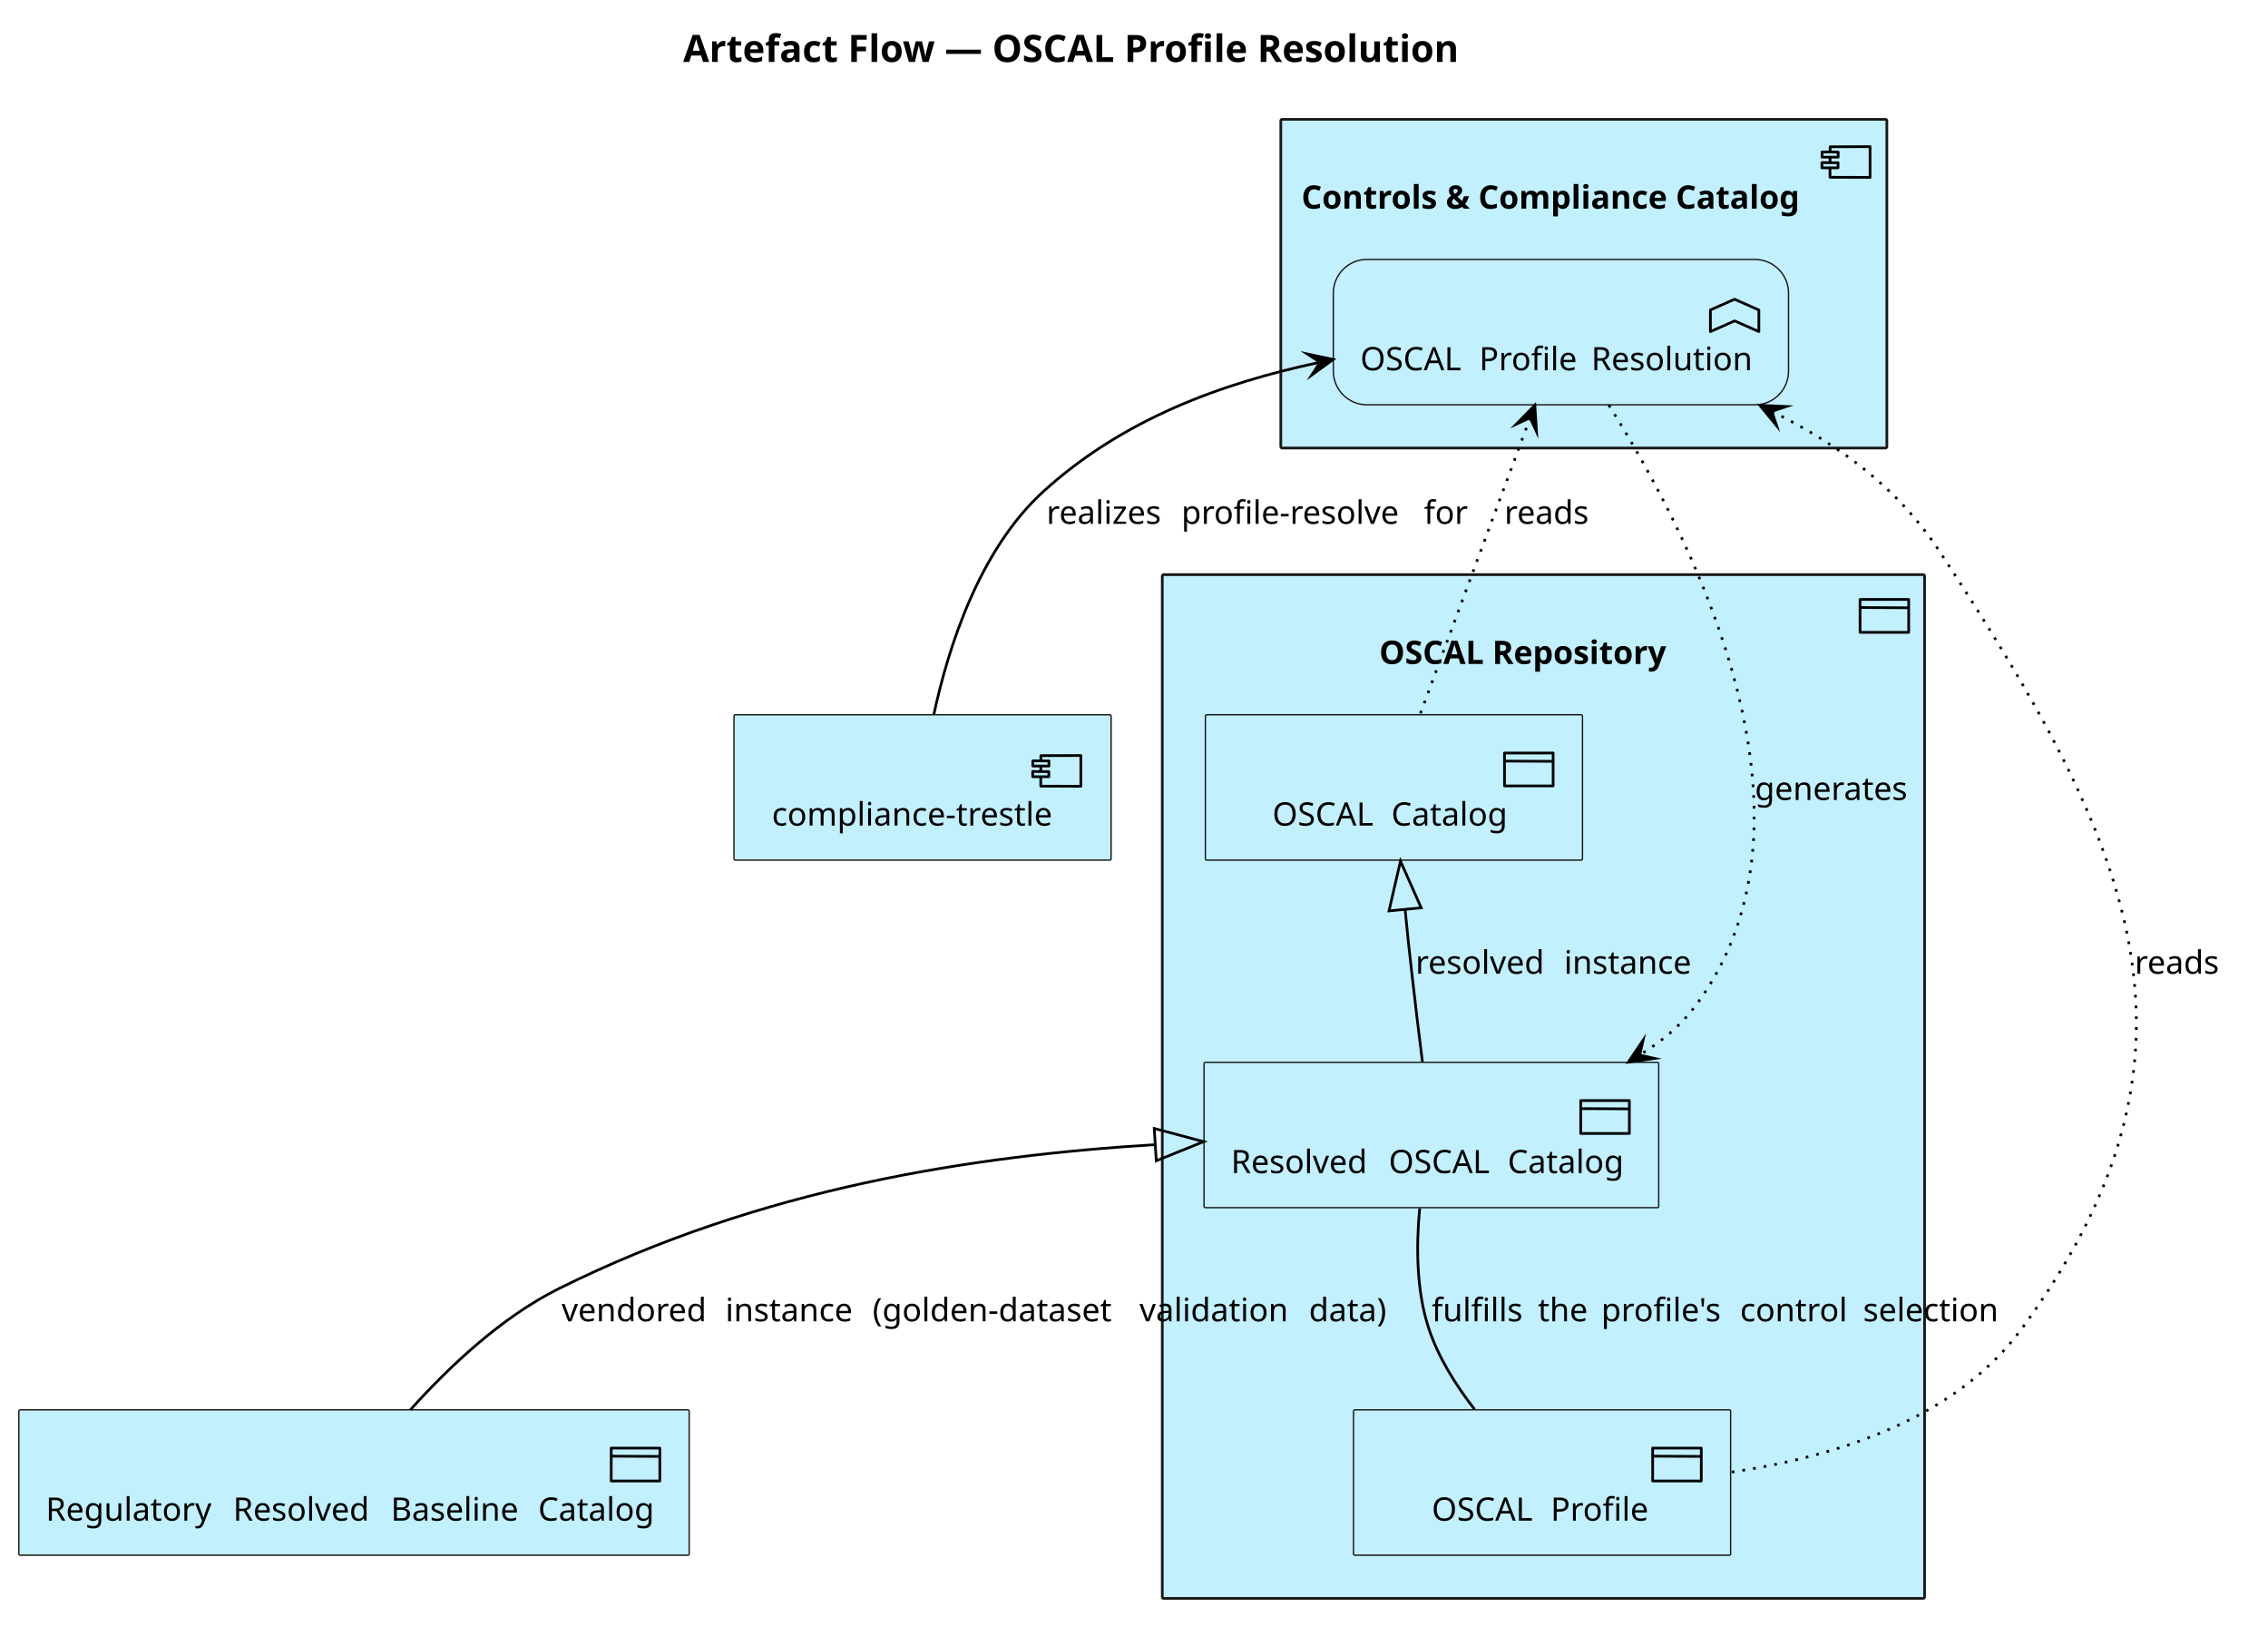
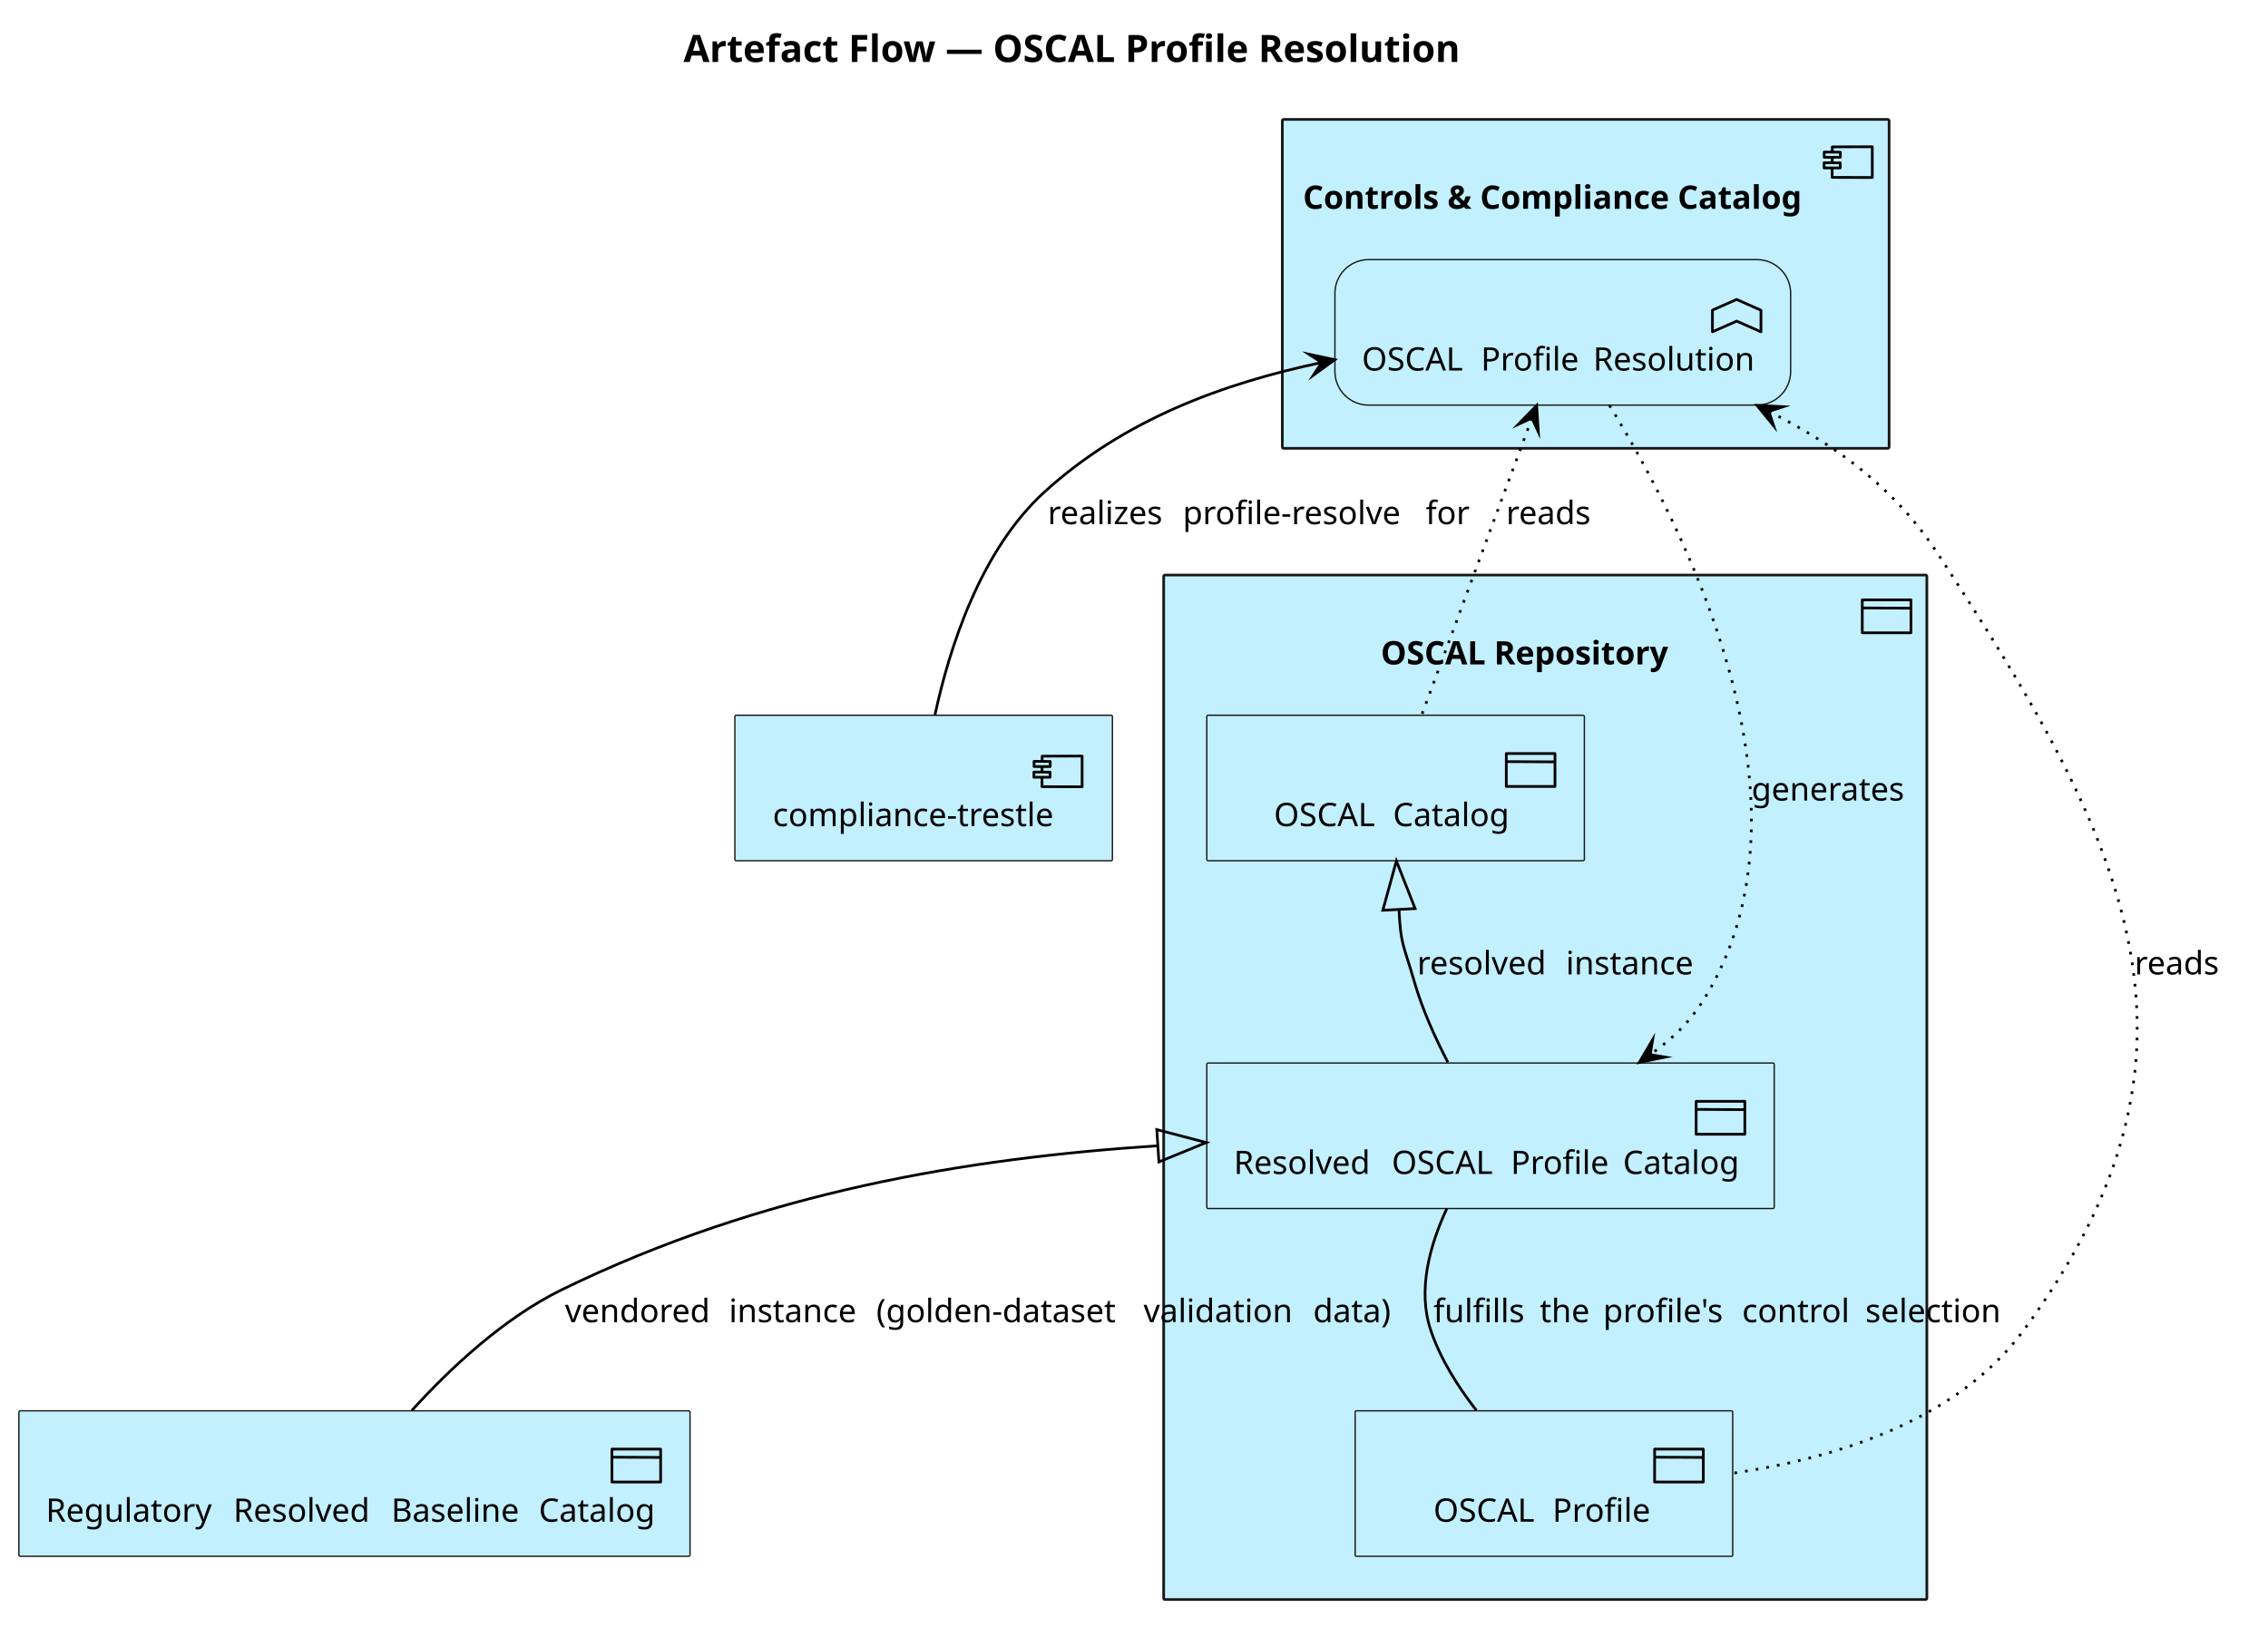
- <svg xmlns="http://www.w3.org/2000/svg" version="1.1" data-diagram-type="DESCRIPTION" style="width:842px;height:607px;background:#FFFFFF;" width="842px" height="607px" viewBox="0 0 842 607" zoomAndPan="magnify" preserveAspectRatio="none" contentStyleType="text/css">
+ <svg xmlns="http://www.w3.org/2000/svg" version="1.1" data-diagram-type="DESCRIPTION" style="width:841px;height:607px;background:#FFFFFF;" width="841px" height="607px" viewBox="0 0 841 607" zoomAndPan="magnify" preserveAspectRatio="none" contentStyleType="text/css">
  <defs />
  <g font-family="sans-serif" lengthAdjust="spacing">
    <g class="title" data-source-line="3">
-       <text x="253.625" y="22.995" fill="#000" font-size="14" textLength="327.79" font-weight="700">Artefact Flow — OSCAL Profile Resolution</text>
+       <text x="253.45" y="22.995" fill="#000" font-size="14" textLength="327.79" font-weight="700">Artefact Flow — OSCAL Profile Resolution</text>
    </g>
    <g class="cluster" data-qualified-name="e_ide4bef3733af65a" id="ent0001" data-source-line="167">
      <rect x="475.5" y="44.297" width="225" height="122" fill="#C2F0FF" style="stroke:#181818;stroke-width:1;" rx="0.5" ry="0.5" />
      <path d="M694.26,53.936 L679.434,53.983 A0.5,0.5 0 0 0 678.934,54.483 L678.934,55.92 L676.446,55.901 A0.5,0.5 0 0 0 675.942,56.401 L675.942,58.336 A0.5,0.5 0 0 0 676.442,58.836 L678.922,58.836 L678.899,59.879 L676.399,59.859 A0.5,0.5 0 0 0 675.895,60.36 L675.895,62.295 A0.5,0.5 0 0 0 676.395,62.795 L678.887,62.795 L678.887,65.797 A0.5,0.5 0 0 0 679.388,66.297 L694.261,66.344 A0.5,0.5 0 0 0 694.762,65.844 L694.762,54.436 A0.5,0.5 0 0 0 694.261,53.936 M693.762,54.938 L693.762,65.342 L679.887,65.299 L679.887,62.795 L682.381,62.795 A0.5,0.5 0 0 0 682.881,62.295 L682.881,60.407 A0.5,0.5 0 0 0 682.385,59.907 L679.899,59.887 L679.922,58.836 L682.428,58.836 A0.5,0.5 0 0 0 682.928,58.336 L682.928,56.447 A0.5,0.5 0 0 0 682.432,55.948 L679.934,55.928 L679.934,54.981 M676.942,56.905 L681.928,56.943 L681.928,57.836 L676.942,57.836 M676.895,60.864 L681.881,60.903 L681.881,61.795 L676.895,61.795" fill="#000" />
      <text x="483.152" y="77.436" fill="#000" font-size="12" textLength="209.695" font-weight="700" font-family="Verdana">Controls &amp; Compliance Catalog</text>
    </g>
    <g class="cluster" data-qualified-name="e_idb18c37abc9ff51" id="ent0003" data-source-line="195">
      <rect x="431.5" y="213.297" width="283" height="380" fill="#C2F0FF" style="stroke:#181818;stroke-width:1;" rx="0.5" ry="0.5" />
      <path d="M690.55,222.007 A0.5,0.5 0 0 0 690.05,222.507 L690.05,234.715 A0.5,0.5 0 0 0 690.55,235.214 L708.603,235.214 A0.5,0.5 0 0 0 709.103,234.715 L709.103,222.507 A0.5,0.5 0 0 0 708.603,222.007 M691.05,223.007 L708.103,223.007 L708.103,225.092 L691.05,225.003 M691.05,226.003 L708.103,226.092 L708.103,234.214 L691.05,234.214" fill="#000" />
      <text x="512.024" y="246.436" fill="#000" font-size="12" textLength="121.951" font-weight="700" font-family="Verdana">OSCAL Repository</text>
    </g>
    <g class="entity" data-qualified-name="e_ide4bef3733af65a.e_id9395f0bc80c955" id="ent0002" data-source-line="176">
      <rect x="495" y="96.297" width="168.992" height="53.969" fill="#C2F0FF" style="stroke:#181818;stroke-width:0.5;" rx="12.5" ry="12.5" />
      <path d="M643.751,110.617 L634.788,114.586 A0.5,0.5 0 0 0 634.491,115.043 L634.491,123.08 A0.5,0.5 0 0 0 635.193,123.537 L643.987,119.658 L652.78,123.537 A0.5,0.5 0 0 0 653.484,123.08 L653.484,115.076 A0.5,0.5 0 0 0 653.185,114.619 L644.157,110.617 A0.5,0.5 0 0 0 643.751,110.617 M643.954,111.621 L652.484,115.4 L652.484,122.314 L644.189,118.654 A0.5,0.5 0 0 0 643.784,118.654 L635.491,122.314 L635.491,115.369" fill="#000" />
      <text x="505" y="137.436" fill="#000" font-size="12" textLength="40.336" font-family="Verdana">OSCAL</text>
      <text x="545.336" y="137.436" fill="#000" font-size="12" font-family="Verdana"> </text>
      <text x="549.15" y="137.436" fill="#000" font-size="12" textLength="37.787" font-family="Verdana">Profile</text>
      <text x="586.938" y="137.436" fill="#000" font-size="12" font-family="Verdana"> </text>
      <text x="590.752" y="137.436" fill="#000" font-size="12" textLength="63.24" font-family="Verdana">Resolution</text>
    </g>
    <g class="entity" data-qualified-name="e_idb18c37abc9ff51.e_idddf65887d53f57" id="ent0004" data-source-line="195">
      <rect x="447.5" y="265.297" width="140" height="53.969" fill="#C2F0FF" style="stroke:#181818;stroke-width:0.5;" rx="0.5" ry="0.5" />
      <path d="M558.55,279.007 A0.5,0.5 0 0 0 558.05,279.507 L558.05,291.715 A0.5,0.5 0 0 0 558.55,292.214 L576.603,292.214 A0.5,0.5 0 0 0 577.103,291.715 L577.103,279.507 A0.5,0.5 0 0 0 576.603,279.007 M559.05,280.007 L576.103,280.007 L576.103,282.092 L559.05,282.003 M559.05,283.003 L576.103,283.092 L576.103,291.214 L559.05,291.214" fill="#000" />
      <text x="472.383" y="306.436" fill="#000" font-size="12" textLength="40.336" font-family="Verdana">OSCAL</text>
      <text x="512.719" y="306.436" fill="#000" font-size="12" font-family="Verdana"> </text>
      <text x="516.533" y="306.436" fill="#000" font-size="12" textLength="46.084" font-family="Verdana">Catalog</text>
    </g>
    <g class="entity" data-qualified-name="e_idb18c37abc9ff51.e_id9659a679544058" id="ent0005" data-source-line="195">
      <rect x="502.5" y="523.297" width="140" height="53.969" fill="#C2F0FF" style="stroke:#181818;stroke-width:0.5;" rx="0.5" ry="0.5" />
      <path d="M613.55,537.007 A0.5,0.5 0 0 0 613.05,537.507 L613.05,549.715 A0.5,0.5 0 0 0 613.55,550.214 L631.603,550.214 A0.5,0.5 0 0 0 632.103,549.715 L632.103,537.507 A0.5,0.5 0 0 0 631.603,537.007 M614.05,538.007 L631.103,538.007 L631.103,540.092 L614.05,540.003 M614.05,541.003 L631.103,541.092 L631.103,549.214 L614.05,549.214" fill="#000" />
      <text x="531.531" y="564.436" fill="#000" font-size="12" textLength="40.336" font-family="Verdana">OSCAL</text>
      <text x="571.867" y="564.436" fill="#000" font-size="12" font-family="Verdana"> </text>
      <text x="575.682" y="564.436" fill="#000" font-size="12" textLength="37.787" font-family="Verdana">Profile</text>
    </g>
    <g class="entity" data-qualified-name="e_idb18c37abc9ff51.e_id0bcf03d5bb0d58" id="ent0006" data-source-line="195">
-       <rect x="447" y="394.297" width="168.799" height="53.969" fill="#C2F0FF" style="stroke:#181818;stroke-width:0.5;" rx="0.5" ry="0.5" />
-       <path d="M586.849,408.007 A0.5,0.5 0 0 0 586.349,408.507 L586.349,420.715 A0.5,0.5 0 0 0 586.849,421.214 L604.902,421.214 A0.5,0.5 0 0 0 605.402,420.715 L605.402,408.507 A0.5,0.5 0 0 0 604.902,408.007 M587.349,409.007 L604.402,409.007 L604.402,411.092 L587.349,411.003 M587.349,412.003 L604.402,412.092 L604.402,420.214 L587.349,420.214" fill="#000" />
-       <text x="457" y="435.436" fill="#000" font-size="12" textLength="54.75" font-family="Verdana">Resolved</text>
-       <text x="511.75" y="435.436" fill="#000" font-size="12" font-family="Verdana"> </text>
-       <text x="515.564" y="435.436" fill="#000" font-size="12" textLength="40.336" font-family="Verdana">OSCAL</text>
-       <text x="555.9" y="435.436" fill="#000" font-size="12" font-family="Verdana"> </text>
-       <text x="559.715" y="435.436" fill="#000" font-size="12" textLength="46.084" font-family="Verdana">Catalog</text>
+       <rect x="447.5" y="394.297" width="210.4" height="53.969" fill="#C2F0FF" style="stroke:#181818;stroke-width:0.5;" rx="0.5" ry="0.5" />
+       <path d="M628.95,408.007 A0.5,0.5 0 0 0 628.45,408.507 L628.45,420.715 A0.5,0.5 0 0 0 628.95,421.214 L647.003,421.214 A0.5,0.5 0 0 0 647.504,420.715 L647.504,408.507 A0.5,0.5 0 0 0 647.003,408.007 M629.45,409.007 L646.503,409.007 L646.503,411.092 L629.45,411.003 M629.45,412.003 L646.503,412.092 L646.503,420.214 L629.45,420.214" fill="#000" />
+       <text x="457.5" y="435.436" fill="#000" font-size="12" textLength="54.75" font-family="Verdana">Resolved</text>
+       <text x="512.25" y="435.436" fill="#000" font-size="12" font-family="Verdana"> </text>
+       <text x="516.064" y="435.436" fill="#000" font-size="12" textLength="40.336" font-family="Verdana">OSCAL</text>
+       <text x="556.4" y="435.436" fill="#000" font-size="12" font-family="Verdana"> </text>
+       <text x="560.215" y="435.436" fill="#000" font-size="12" textLength="37.787" font-family="Verdana">Profile</text>
+       <text x="598.002" y="435.436" fill="#000" font-size="12" font-family="Verdana"> </text>
+       <text x="601.816" y="435.436" fill="#000" font-size="12" textLength="46.084" font-family="Verdana">Catalog</text>
    </g>
    <g class="entity" data-qualified-name="e_id0aed952692a556" id="ent0007" data-source-line="167">
      <rect x="272.5" y="265.297" width="140" height="53.969" fill="#C2F0FF" style="stroke:#181818;stroke-width:0.5;" rx="0.5" ry="0.5" />
      <path d="M401.26,279.936 L386.434,279.983 A0.5,0.5 0 0 0 385.934,280.483 L385.934,281.92 L383.446,281.901 A0.5,0.5 0 0 0 382.942,282.401 L382.942,284.336 A0.5,0.5 0 0 0 383.442,284.836 L385.922,284.836 L385.899,285.879 L383.399,285.859 A0.5,0.5 0 0 0 382.895,286.36 L382.895,288.295 A0.5,0.5 0 0 0 383.395,288.795 L385.887,288.795 L385.887,291.797 A0.5,0.5 0 0 0 386.388,292.297 L401.261,292.344 A0.5,0.5 0 0 0 401.762,291.844 L401.762,280.436 A0.5,0.5 0 0 0 401.261,279.936 M400.762,280.938 L400.762,291.342 L386.887,291.299 L386.887,288.795 L389.381,288.795 A0.5,0.5 0 0 0 389.881,288.295 L389.881,286.407 A0.5,0.5 0 0 0 389.385,285.907 L386.899,285.887 L386.922,284.836 L389.428,284.836 A0.5,0.5 0 0 0 389.928,284.336 L389.928,282.447 A0.5,0.5 0 0 0 389.432,281.948 L386.934,281.928 L386.934,280.981 M383.942,282.905 L388.928,282.943 L388.928,283.836 L383.942,283.836 M383.895,286.864 L388.881,286.903 L388.881,287.795 L383.895,287.795" fill="#000" />
      <text x="286.561" y="306.436" fill="#000" font-size="12" textLength="111.879" font-family="Verdana">compliance-trestle</text>
    </g>
    <g class="entity" data-qualified-name="e_ide0d2eafd1b6957" id="ent0008" data-source-line="195">
      <rect x="7" y="523.297" width="248.867" height="53.969" fill="#C2F0FF" style="stroke:#181818;stroke-width:0.5;" rx="0.5" ry="0.5" />
      <path d="M226.917,537.007 A0.5,0.5 0 0 0 226.417,537.507 L226.417,549.715 A0.5,0.5 0 0 0 226.917,550.214 L244.97,550.214 A0.5,0.5 0 0 0 245.47,549.715 L245.47,537.507 A0.5,0.5 0 0 0 244.97,537.007 M227.417,538.007 L244.47,538.007 L244.47,540.092 L227.417,540.003 M227.417,541.003 L244.47,541.092 L244.47,549.214 L227.417,549.214" fill="#000" />
      <text x="17" y="564.436" fill="#000" font-size="12" textLength="65.713" font-family="Verdana">Regulatory</text>
      <text x="82.713" y="564.436" fill="#000" font-size="12" font-family="Verdana"> </text>
      <text x="86.527" y="564.436" fill="#000" font-size="12" textLength="54.75" font-family="Verdana">Resolved</text>
      <text x="141.277" y="564.436" fill="#000" font-size="12" font-family="Verdana"> </text>
      <text x="145.092" y="564.436" fill="#000" font-size="12" textLength="50.877" font-family="Verdana">Baseline</text>
      <text x="195.969" y="564.436" fill="#000" font-size="12" font-family="Verdana"> </text>
      <text x="199.783" y="564.436" fill="#000" font-size="12" textLength="46.084" font-family="Verdana">Catalog</text>
    </g>
    <g class="link" data-entity-1="ent0004" data-entity-2="ent0006" id="lnk10" data-source-line="349" data-link-type="extension">
-       <path d="M521.644,337.535 C522.924,350.915 522.85,349.527 524.5,364.297 C525.59,374.037 526.89,384.707 528.08,394.107" style="stroke:#000;stroke-width:1;" fill="none" id="e_idddf65887d53f57-backto-e_id0bcf03d5bb0d58" />
-       <polygon points="519.93,319.617,515.671,338.106,527.617,336.964,519.93,319.617" fill="none" style="stroke:#000;stroke-width:1;stroke-linejoin:miter;stroke-miterlimit:10;" />
+       <path d="M518.75,337.332 C519.47,350.952 520.31,349.777 524.5,364.297 C527.42,374.427 532.15,384.917 536.9,394.047" style="stroke:#000;stroke-width:1;" fill="none" id="e_idddf65887d53f57-backto-e_id0bcf03d5bb0d58" />
+       <polygon points="517.8,319.357,512.759,337.649,524.742,337.015,517.8,319.357" fill="none" style="stroke:#000;stroke-width:1;stroke-linejoin:miter;stroke-miterlimit:10;" />
      <text x="525.5" y="361.436" fill="#000" font-size="12" textLength="51.346" font-family="Verdana">resolved</text>
      <text x="576.846" y="361.436" fill="#000" font-size="12" font-family="Verdana"> </text>
      <text x="580.66" y="361.436" fill="#000" font-size="12" textLength="50.836" font-family="Verdana">instance</text>
    </g>
    <g class="link" data-entity-1="ent0006" data-entity-2="ent0005" id="lnk11" data-source-line="349" data-link-type="association">
-       <path d="M527.06,448.567 C525.75,462.237 525.74,479.027 530.5,493.297 C534.07,504.017 540.59,514.337 547.45,523.137" style="stroke:#000;stroke-width:1;" fill="none" id="e_id0bcf03d5bb0d58-e_id9659a679544058" />
+       <path d="M536.48,448.347 C530.21,461.807 525.56,478.487 530.5,493.297 C534.07,504.017 540.59,514.337 547.45,523.137" style="stroke:#000;stroke-width:1;" fill="none" id="e_id0bcf03d5bb0d58-e_id9659a679544058" />
      <text x="531.5" y="490.436" fill="#000" font-size="12" textLength="35.643" font-family="Verdana">fulfills</text>
      <text x="567.143" y="490.436" fill="#000" font-size="12" font-family="Verdana"> </text>
      <text x="570.957" y="490.436" fill="#000" font-size="12" textLength="19.693" font-family="Verdana">the</text>
      <text x="590.65" y="490.436" fill="#000" font-size="12" font-family="Verdana"> </text>
      <text x="594.465" y="490.436" fill="#000" font-size="12" textLength="47.719" font-family="Verdana">profile's</text>
      <text x="642.184" y="490.436" fill="#000" font-size="12" font-family="Verdana"> </text>
      <text x="645.998" y="490.436" fill="#000" font-size="12" textLength="41.859" font-family="Verdana">control</text>
      <text x="687.857" y="490.436" fill="#000" font-size="12" font-family="Verdana"> </text>
      <text x="691.672" y="490.436" fill="#000" font-size="12" textLength="53.936" font-family="Verdana">selection</text>
    </g>
    <g class="link" data-entity-1="ent0006" data-entity-2="ent0008" id="lnk13" data-source-line="349" data-link-type="extension">
-       <path d="M428.894,424.863 C361.004,429.043 282.9,440.817 207.5,478.297 C185.99,488.987 166.32,507.737 152.38,523.277" style="stroke:#000;stroke-width:1;" fill="none" id="e_id0bcf03d5bb0d58-backto-e_ide0d2eafd1b6957" />
-       <polygon points="446.86,423.757,428.525,418.874,429.263,430.852,446.86,423.757" fill="none" style="stroke:#000;stroke-width:1;stroke-linejoin:miter;stroke-miterlimit:10;" />
-       <text x="208.5" y="490.436" fill="#000" font-size="12" textLength="56.982" font-family="Verdana">vendored</text>
-       <text x="265.482" y="490.436" fill="#000" font-size="12" font-family="Verdana"> </text>
-       <text x="269.297" y="490.436" fill="#000" font-size="12" textLength="50.836" font-family="Verdana">instance</text>
-       <text x="320.133" y="490.436" fill="#000" font-size="12" font-family="Verdana"> </text>
-       <text x="323.947" y="490.436" fill="#000" font-size="12" textLength="95.279" font-family="Verdana">(golden-dataset</text>
-       <text x="419.227" y="490.436" fill="#000" font-size="12" font-family="Verdana"> </text>
-       <text x="423.041" y="490.436" fill="#000" font-size="12" textLength="59.08" font-family="Verdana">validation</text>
-       <text x="482.121" y="490.436" fill="#000" font-size="12" font-family="Verdana"> </text>
-       <text x="485.936" y="490.436" fill="#000" font-size="12" textLength="31.711" font-family="Verdana">data)</text>
+       <path d="M429.349,424.984 C358.689,429.654 283.17,441.937 208.5,478.297 C186.76,488.887 166.82,507.637 152.69,523.207" style="stroke:#000;stroke-width:1;" fill="none" id="e_id0bcf03d5bb0d58-backto-e_ide0d2eafd1b6957" />
+       <polygon points="447.31,423.797,428.954,418.997,429.745,430.971,447.31,423.797" fill="none" style="stroke:#000;stroke-width:1;stroke-linejoin:miter;stroke-miterlimit:10;" />
+       <text x="209.5" y="490.436" fill="#000" font-size="12" textLength="56.982" font-family="Verdana">vendored</text>
+       <text x="266.482" y="490.436" fill="#000" font-size="12" font-family="Verdana"> </text>
+       <text x="270.297" y="490.436" fill="#000" font-size="12" textLength="50.836" font-family="Verdana">instance</text>
+       <text x="321.133" y="490.436" fill="#000" font-size="12" font-family="Verdana"> </text>
+       <text x="324.947" y="490.436" fill="#000" font-size="12" textLength="95.279" font-family="Verdana">(golden-dataset</text>
+       <text x="420.227" y="490.436" fill="#000" font-size="12" font-family="Verdana"> </text>
+       <text x="424.041" y="490.436" fill="#000" font-size="12" textLength="59.08" font-family="Verdana">validation</text>
+       <text x="483.121" y="490.436" fill="#000" font-size="12" font-family="Verdana"> </text>
+       <text x="486.936" y="490.436" fill="#000" font-size="12" textLength="31.711" font-family="Verdana">data)</text>
    </g>
    <g class="link" data-entity-1="ent0002" data-entity-2="ent0007" id="lnk15" data-source-line="349" data-link-type="dependency">
      <path d="M490.069,134.463 C453.309,142.253 416.91,155.637 387.5,182.297 C363.53,204.017 352.01,240.447 346.7,265.157" style="stroke:#000;stroke-width:1;" fill="none" id="e_id9395f0bc80c955-backto-e_id0aed952692a556" />
      <polygon points="494.96,133.427,485.326,131.38,490.069,134.463,486.985,139.206,494.96,133.427" fill="#000" style="stroke:#000;stroke-width:1;stroke-linejoin:miter;stroke-miterlimit:10;" />
      <text x="388.5" y="194.436" fill="#000" font-size="12" textLength="46.271" font-family="Verdana">realizes</text>
      <text x="434.771" y="194.436" fill="#000" font-size="12" font-family="Verdana"> </text>
      <text x="438.586" y="194.436" fill="#000" font-size="12" textLength="86.227" font-family="Verdana">profile-resolve</text>
      <text x="524.813" y="194.436" fill="#000" font-size="12" font-family="Verdana"> </text>
      <text x="528.627" y="194.436" fill="#000" font-size="12" textLength="16.5" font-family="Verdana">for</text>
    </g>
    <g class="link" data-entity-1="ent0002" data-entity-2="ent0004" id="lnk16" data-source-line="349" data-link-type="dependency">
      <path d="M568.071,155.075 C556.461,186.365 538.85,233.787 527.22,265.107" style="stroke:#000;stroke-width:1;stroke-dasharray:1,3;" fill="none" id="e_id9395f0bc80c955-backto-e_idddf65887d53f57" />
      <polygon points="569.81,150.387,562.929,157.433,568.071,155.075,570.429,160.216,569.81,150.387" fill="#000" style="stroke:#000;stroke-width:1;stroke-linejoin:miter;stroke-miterlimit:10;" />
      <text x="558.5" y="194.436" fill="#000" font-size="12" textLength="33.539" font-family="Verdana">reads</text>
    </g>
    <g class="link" data-entity-1="ent0002" data-entity-2="ent0005" id="lnk17" data-source-line="349" data-link-type="dependency">
-       <path d="M657.802,152.674 C683.112,165.334 704.58,180.967 720.5,205.297 C790.96,312.987 826.63,389.537 750.5,493.297 C725.87,526.857 681.12,540.837 642.65,546.437" style="stroke:#000;stroke-width:1;stroke-dasharray:1,3;" fill="none" id="e_id9395f0bc80c955-backto-e_id9659a679544058" />
-       <polygon points="653.33,150.437,659.59,158.04,657.802,152.674,663.169,150.886,653.33,150.437" fill="#000" style="stroke:#000;stroke-width:1;stroke-linejoin:miter;stroke-miterlimit:10;" />
-       <text x="792.5" y="361.436" fill="#000" font-size="12" textLength="33.539" font-family="Verdana">reads</text>
+       <path d="M655.943,152.611 C681.123,165.331 702.58,180.997 718.5,205.297 C789.07,313.027 826.69,389.457 750.5,493.297 C725.87,526.857 681.12,540.837 642.65,546.437" style="stroke:#000;stroke-width:1;stroke-dasharray:1,3;" fill="none" id="e_id9395f0bc80c955-backto-e_id9659a679544058" />
+       <polygon points="651.48,150.357,657.71,157.985,655.943,152.611,661.317,150.845,651.48,150.357" fill="#000" style="stroke:#000;stroke-width:1;stroke-linejoin:miter;stroke-miterlimit:10;" />
+       <text x="791.5" y="361.436" fill="#000" font-size="12" textLength="33.539" font-family="Verdana">reads</text>
    </g>
    <g class="link" data-entity-1="ent0002" data-entity-2="ent0006" id="lnk18" data-source-line="349" data-link-type="dependency">
-       <path d="M597.29,150.377 C626.42,196.627 677.08,294.687 635.5,364.297 C628.09,376.707 621.112,383.88 608.742,391.6" style="stroke:#000;stroke-width:1;stroke-dasharray:1,3;" fill="none" id="e_id9395f0bc80c955-to-e_id0bcf03d5bb0d58" />
-       <polygon points="604.5,394.247,614.253,392.875,608.742,391.6,610.017,386.088,604.5,394.247" fill="#000" style="stroke:#000;stroke-width:1;stroke-linejoin:miter;stroke-miterlimit:10;" />
-       <text x="651.5" y="296.936" fill="#000" font-size="12" textLength="60.615" font-family="Verdana">generates</text>
+       <path d="M596.8,150.337 C624.85,196.107 673.46,292.897 635.5,364.297 C629.14,376.267 623.005,383.236 611.915,391.176" style="stroke:#000;stroke-width:1;stroke-dasharray:1,3;" fill="none" id="e_id9395f0bc80c955-to-e_id0bcf03d5bb0d58" />
+       <polygon points="607.85,394.087,617.496,392.1,611.915,391.176,612.839,385.595,607.85,394.087" fill="#000" style="stroke:#000;stroke-width:1;stroke-linejoin:miter;stroke-miterlimit:10;" />
+       <text x="649.5" y="296.936" fill="#000" font-size="12" textLength="60.615" font-family="Verdana">generates</text>
    </g>
  </g>
</svg>
